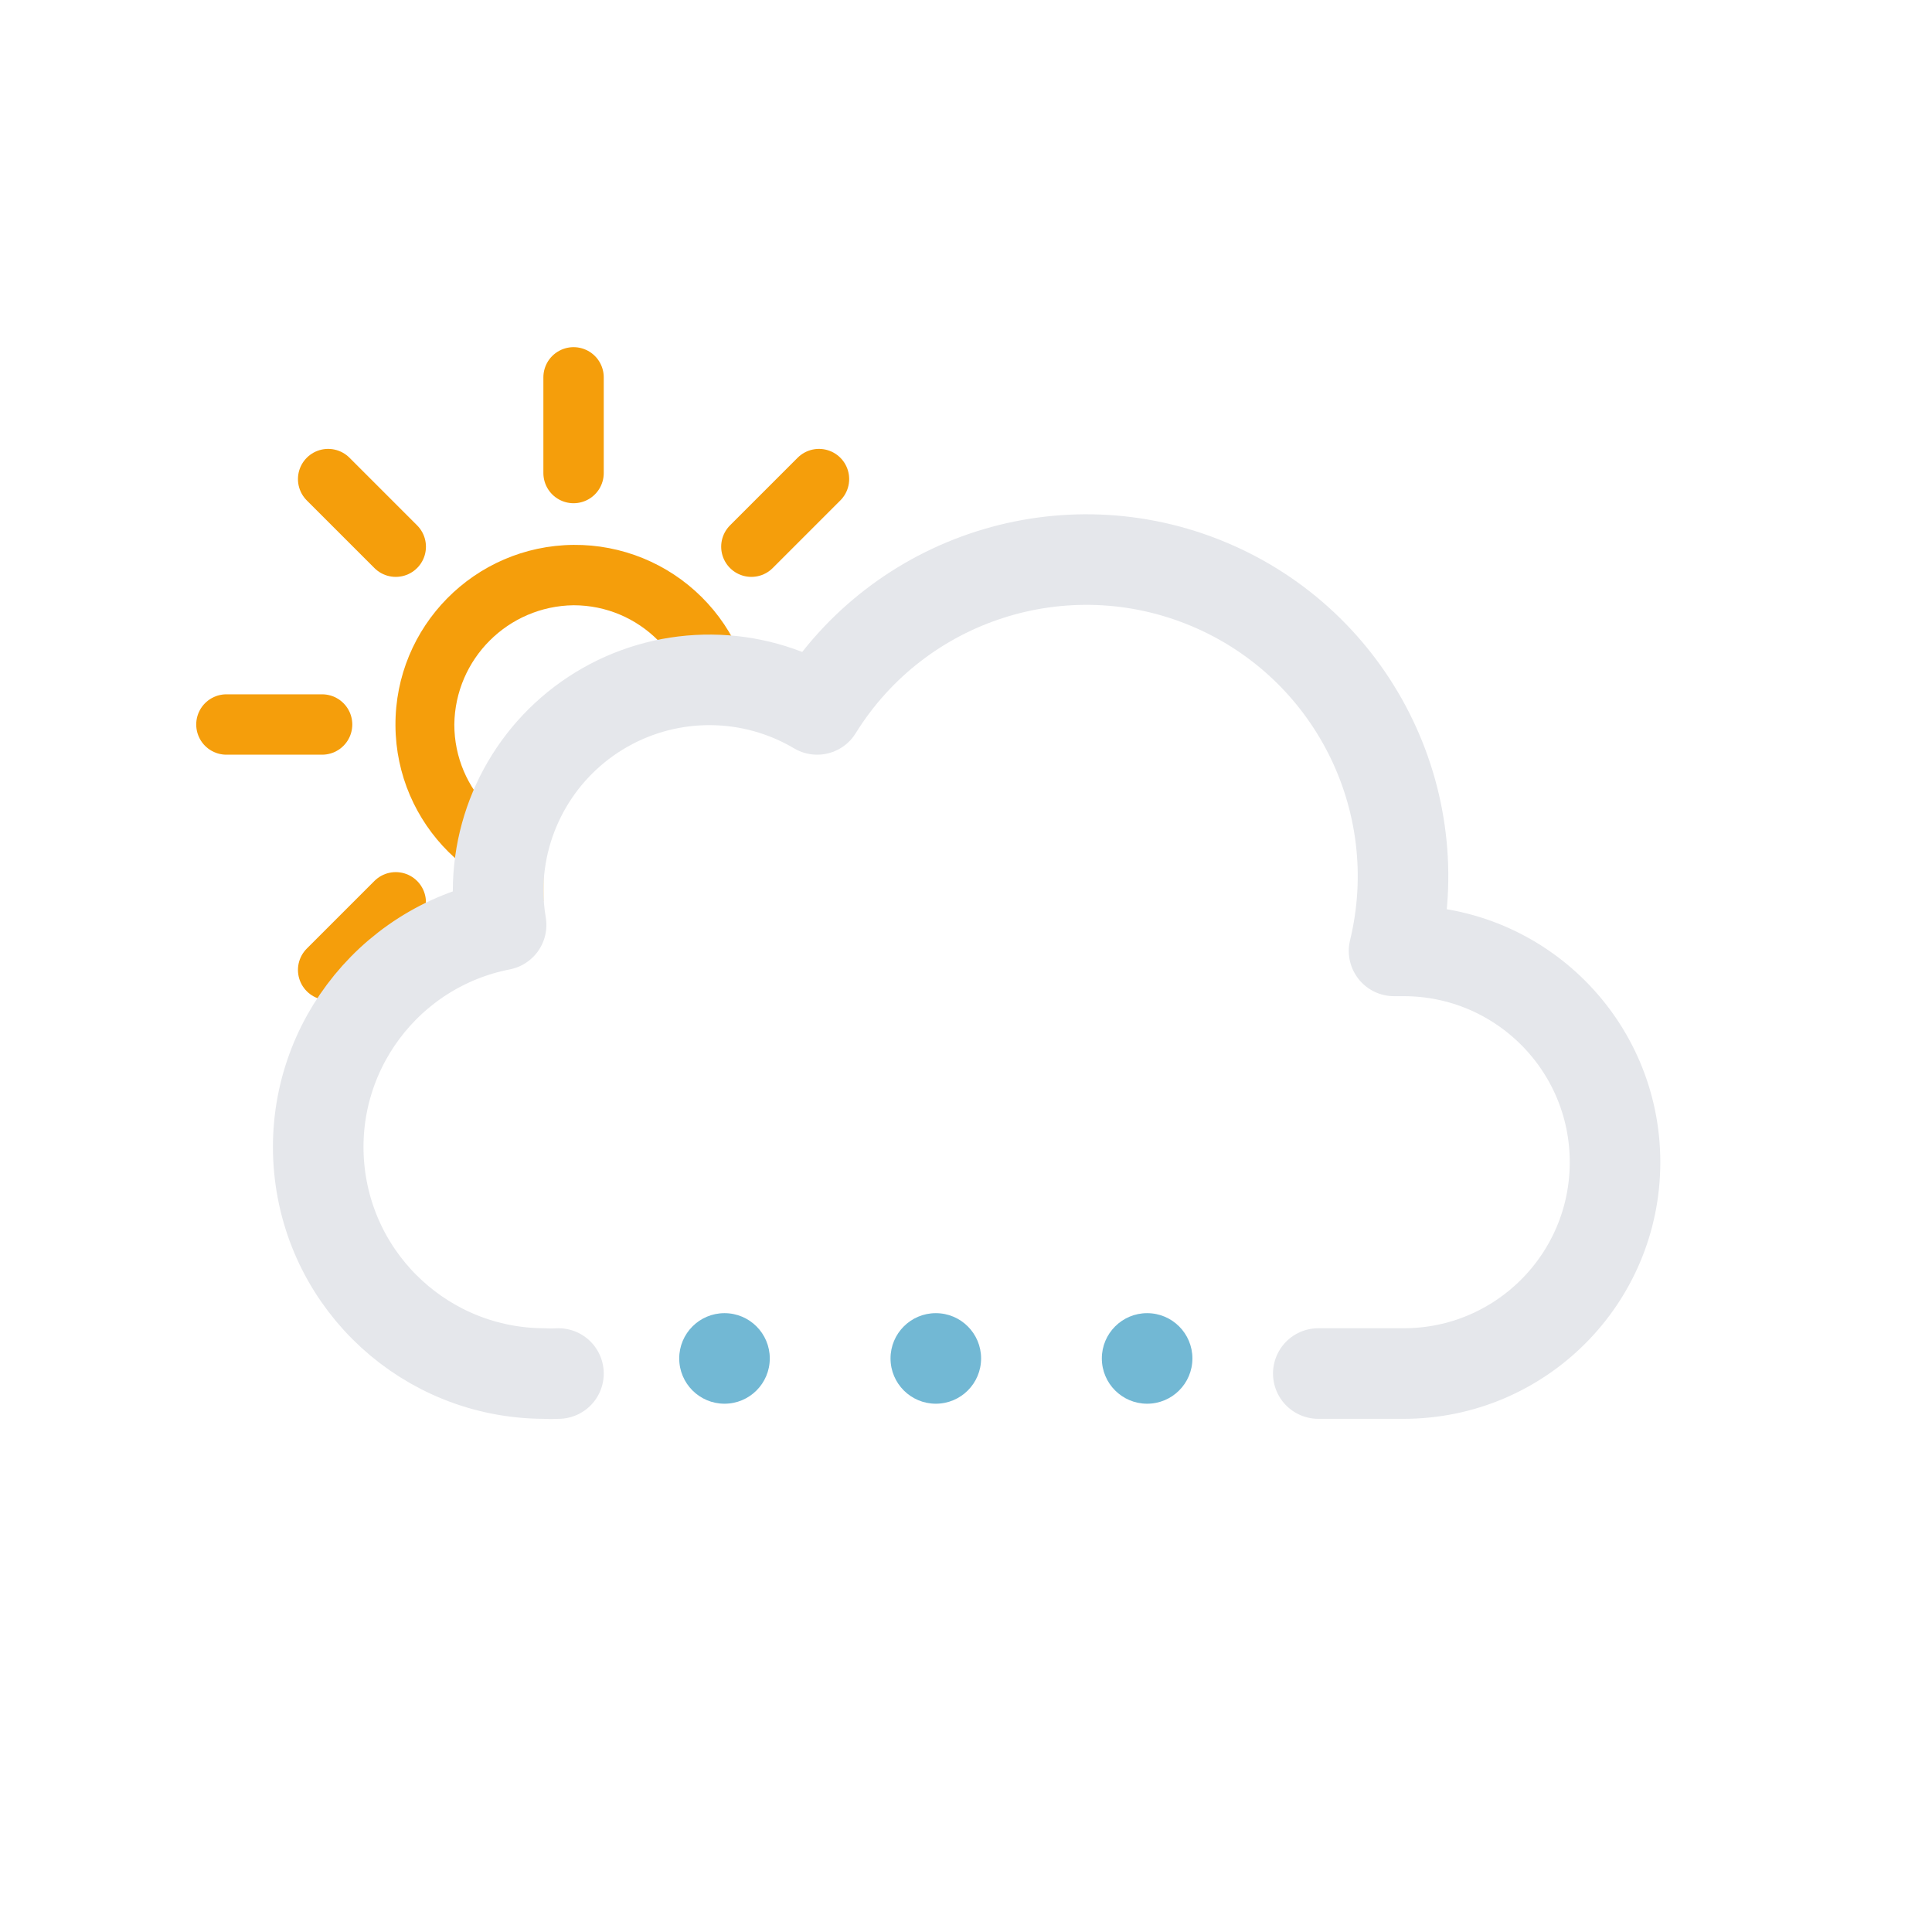
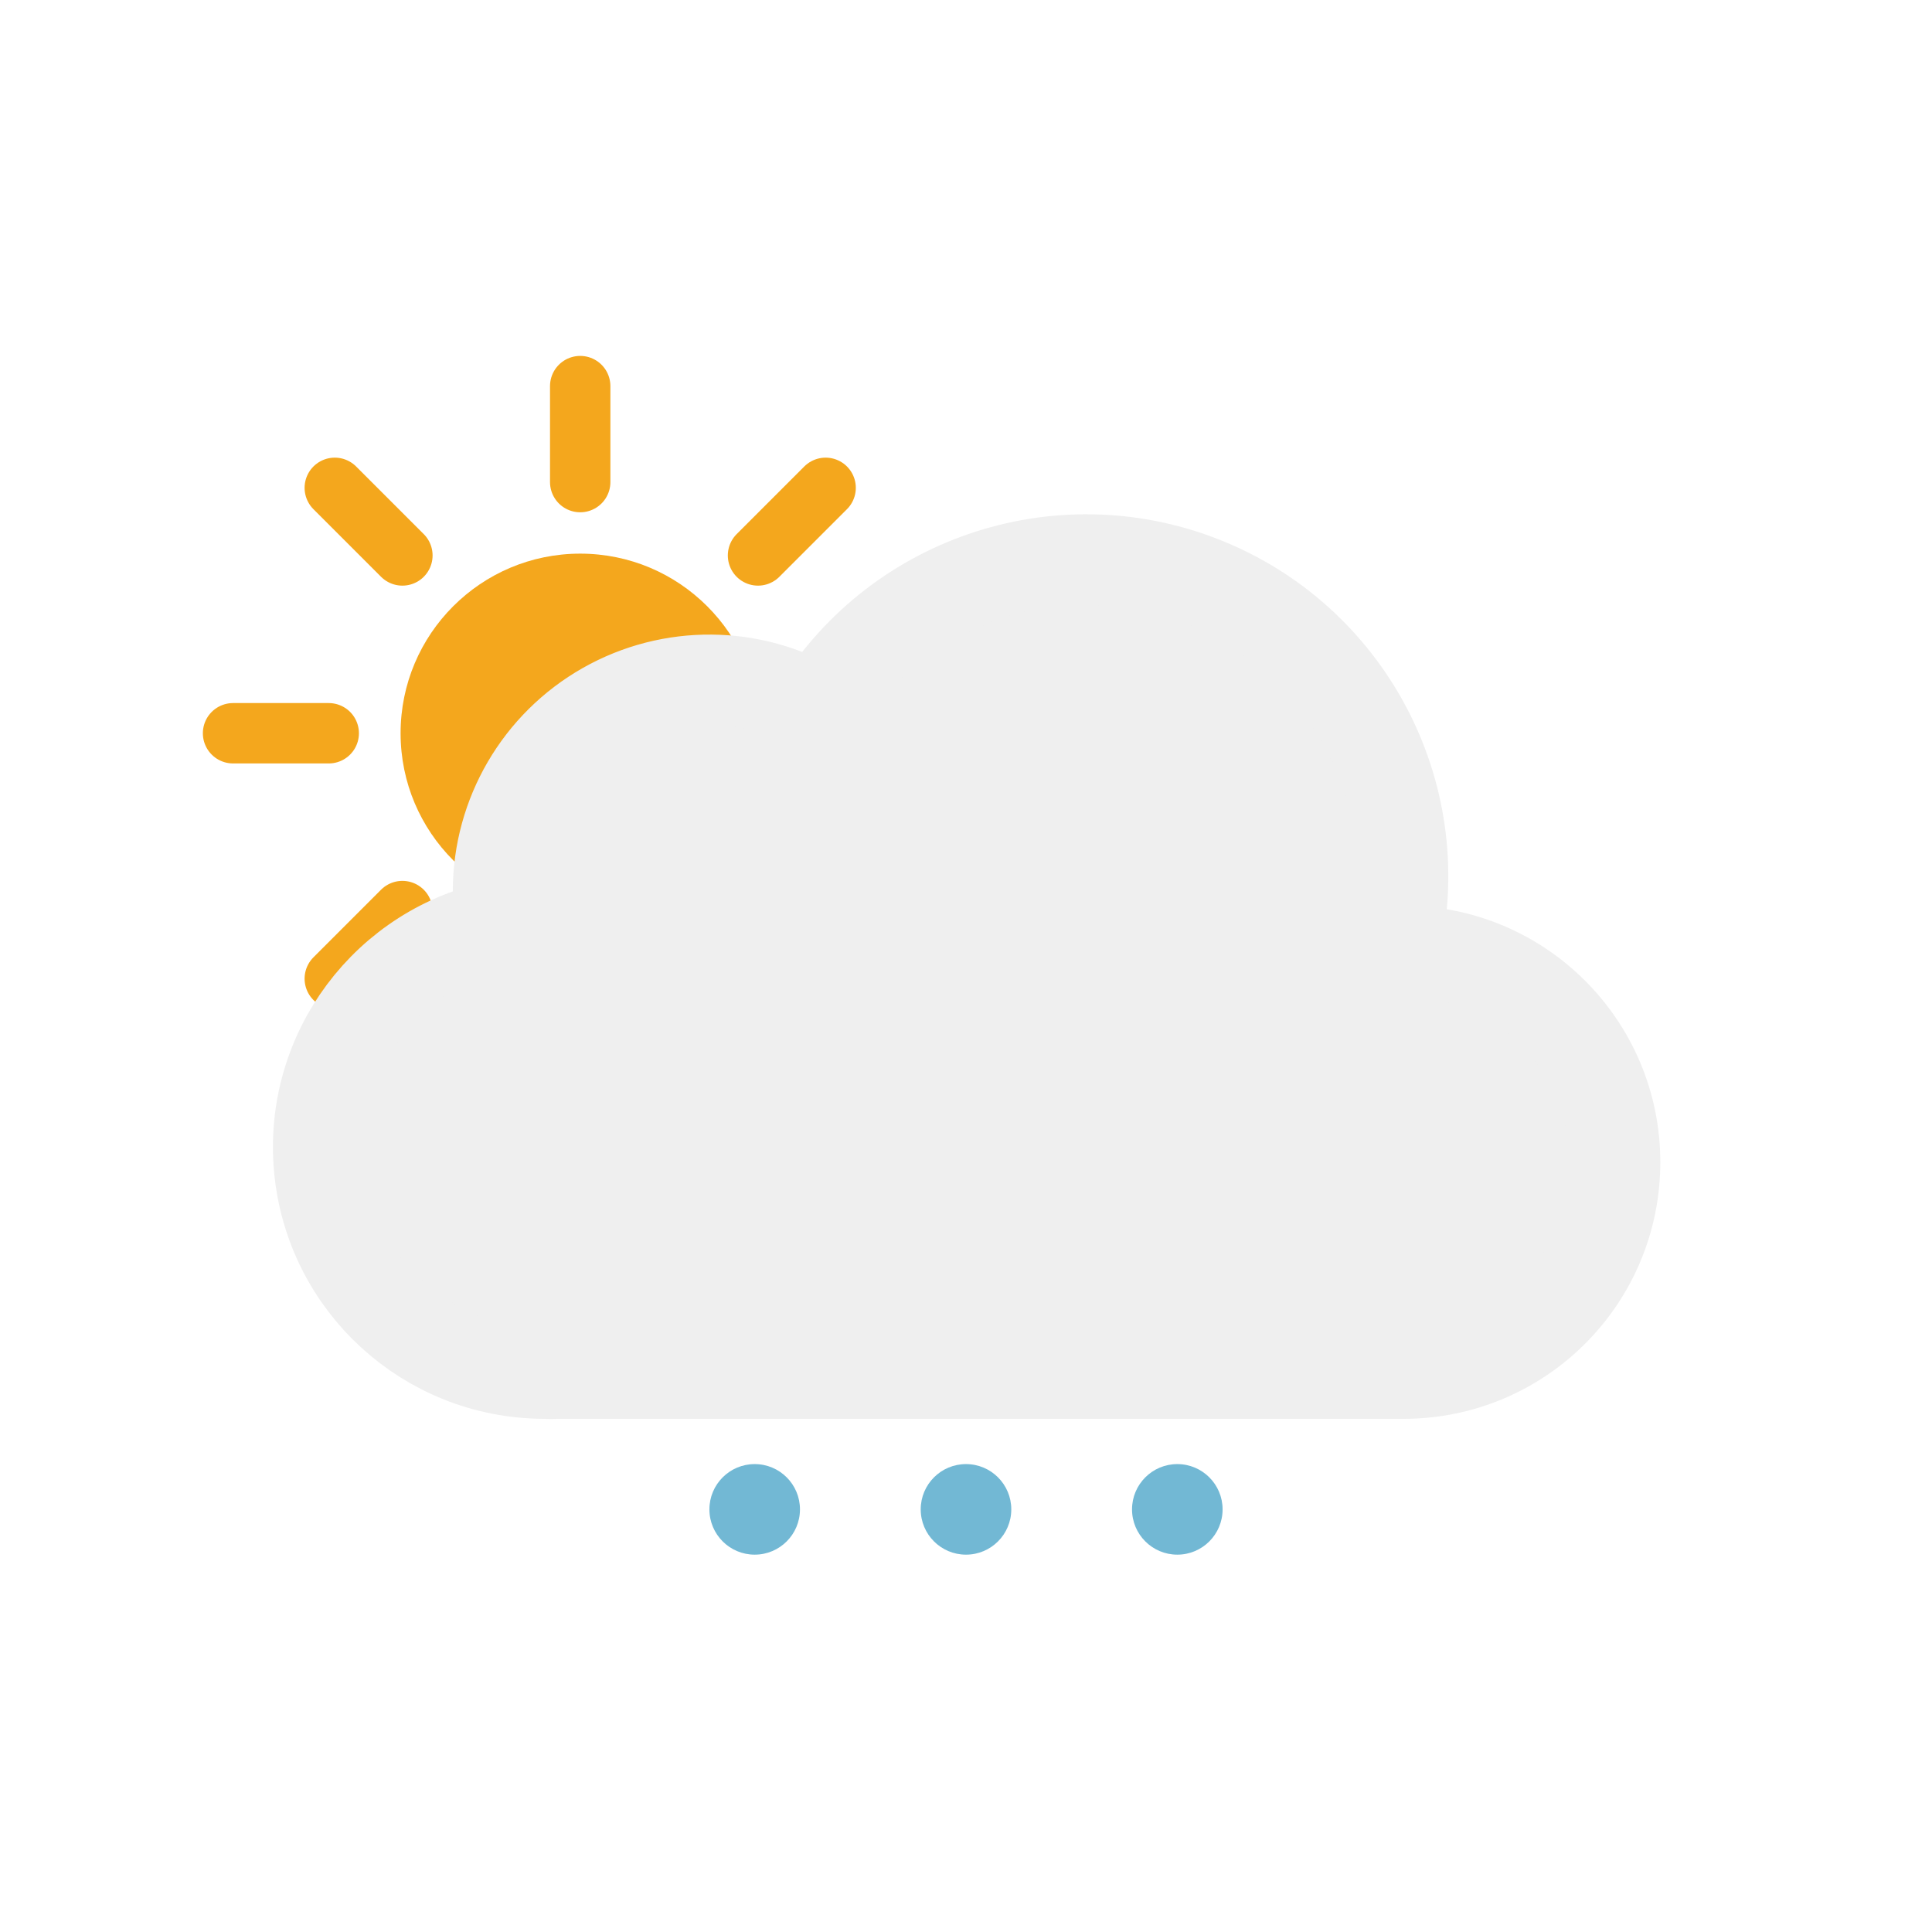
<svg xmlns="http://www.w3.org/2000/svg" viewBox="0 0 64 64">
  <defs>
    <clipPath id="a">
-       <path fill="none" d="M12 35l-5.28-4.21-2-6 1-7 4-5 5-3h6l5 1 3 3L33 20l-6 4h-6l-3 3v4l-4 2-2 2z" />
+       <path fill="none" d="M10.55 34.21l-3.83-3.42-2-6 1-7 4-5 5-3h6l5 1 3 3 2.56 4.36-4.56 4.64h-5l-5 5v3l-6.17 3.42z" />
+     </clipPath>
+     <clipPath id="b">
+       <path fill="none" d="M21.17 46.81L18 64h24l2.75-17.19H21.17z" />
    </clipPath>
  </defs>
  <g clip-path="url(#a)">
    <g>
-       <path fill="#f59e0b" d="M19 20.05A3.95 3.95 0 1115.05 24 4 4 0 0119 20.05m0-2A5.95 5.95 0 1025 24a5.95 5.95 0 00-6-5.95z" />
-       <path fill="none" stroke="#f59e0b" stroke-linecap="round" stroke-miterlimit="10" stroke-width="2" d="M19 15.67V12.5M19 35.5v-3.17M24.89 18.11l2.24-2.24M10.87 32.13l2.24-2.24M13.11 18.11l-2.24-2.24M27.13 32.13l-2.24-2.24M10.67 24H7.5M30.5 24h-3.17" />
+       <circle cx="19.22" cy="24.29" r="5.95" fill="#f4a71d" />
+       <path fill="none" stroke="#f4a71d" stroke-linecap="round" stroke-miterlimit="10" stroke-width="2" d="M19.22 15.97v-3.18M19.22 35.79v-3.17M25.11 18.4l2.24-2.24M11.09 32.42l2.24-2.24M13.33 18.4l-2.24-2.24M27.35 32.42l-2.24-2.24M10.89 24.29H7.72M30.72 24.29h-3.17" />
      <animateTransform attributeName="transform" dur="45s" from="0 19.22 24.293" repeatCount="indefinite" to="360 19.22 24.293" type="rotate" />
    </g>
  </g>
-   <path fill="none" stroke="#e5e7eb" stroke-linecap="round" stroke-linejoin="round" stroke-width="3" d="M43.67 45.5h2.83a7 7 0 000-14h-.32a10.49 10.49 0 00-19.11-8 7 7 0 00-10.57 6 7.21 7.21 0 00.1 1.14A7.5 7.5 0 0018 45.5a4.19 4.19 0 00.5 0v0" />
-   <g>
-     <circle cx="24" cy="45" r="1.5" fill="#72b8d4" />
-     <animateTransform attributeName="transform" dur="0.6s" repeatCount="indefinite" type="translate" values="1 -5; -2 18; -4 14" />
-     <animate attributeName="opacity" dur="0.6s" repeatCount="indefinite" values="1;1;0" />
-   </g>
-   <g>
-     <circle cx="31" cy="45" r="1.5" fill="#72b8d4" />
-     <animateTransform attributeName="transform" begin="-0.4s" dur="0.6s" repeatCount="indefinite" type="translate" values="1 -5; -2 18; -4 14" />
-     <animate attributeName="opacity" begin="-0.4s" dur="0.6s" repeatCount="indefinite" values="1;1;0" />
-   </g>
-   <g>
-     <circle cx="38" cy="45" r="1.5" fill="#72b8d4" />
-     <animateTransform attributeName="transform" begin="-0.2s" dur="0.6s" repeatCount="indefinite" type="translate" values="1 -5; -2 18; -4 14" />
-     <animate attributeName="opacity" begin="-0.2s" dur="0.6s" repeatCount="indefinite" values="1;1;0" />
+   <path fill="#efefef" stroke="#efefef" stroke-miterlimit="10" stroke-width="3" d="M46.5 31.5h-.32a10.49 10.49 0 00-19.11-8 7 7 0 00-10.57 6 7.21 7.21 0 00.1 1.14A7.5 7.5 0 0018 45.5a4.19 4.19 0 00.5 0v0h28a7 7 0 000-14z" />
+   <g clip-path="url(#b)">
+     <g>
+       <circle cx="32" cy="50" r="1.5" fill="#72b8d4" />
+       <animateTransform attributeName="transform" dur="0.6s" repeatCount="indefinite" type="translate" values="2 -10; -2 12; -1 9" />
+       <animate attributeName="opacity" dur="0.6s" repeatCount="indefinite" values="1;1;0" />
+     </g>
+     <g>
+       <circle cx="39" cy="50" r="1.5" fill="#72b8d4" />
+       <animateTransform attributeName="transform" begin="-0.4s" dur="0.6s" repeatCount="indefinite" type="translate" values="2 -10; -2 12; -1 9" />
+       <animate attributeName="opacity" begin="-0.4s" dur="0.6s" repeatCount="indefinite" values="1;1;0" />
+     </g>
+     <g>
+       <circle cx="25" cy="50" r="1.5" fill="#72b8d4" />
+       <animateTransform attributeName="transform" begin="-0.2s" dur="0.6s" repeatCount="indefinite" type="translate" values="2 -10; -2 12; -1 9" />
+       <animate attributeName="opacity" begin="-0.2s" dur="0.6s" repeatCount="indefinite" values="1;1;0" />
+     </g>
  </g>
</svg>
